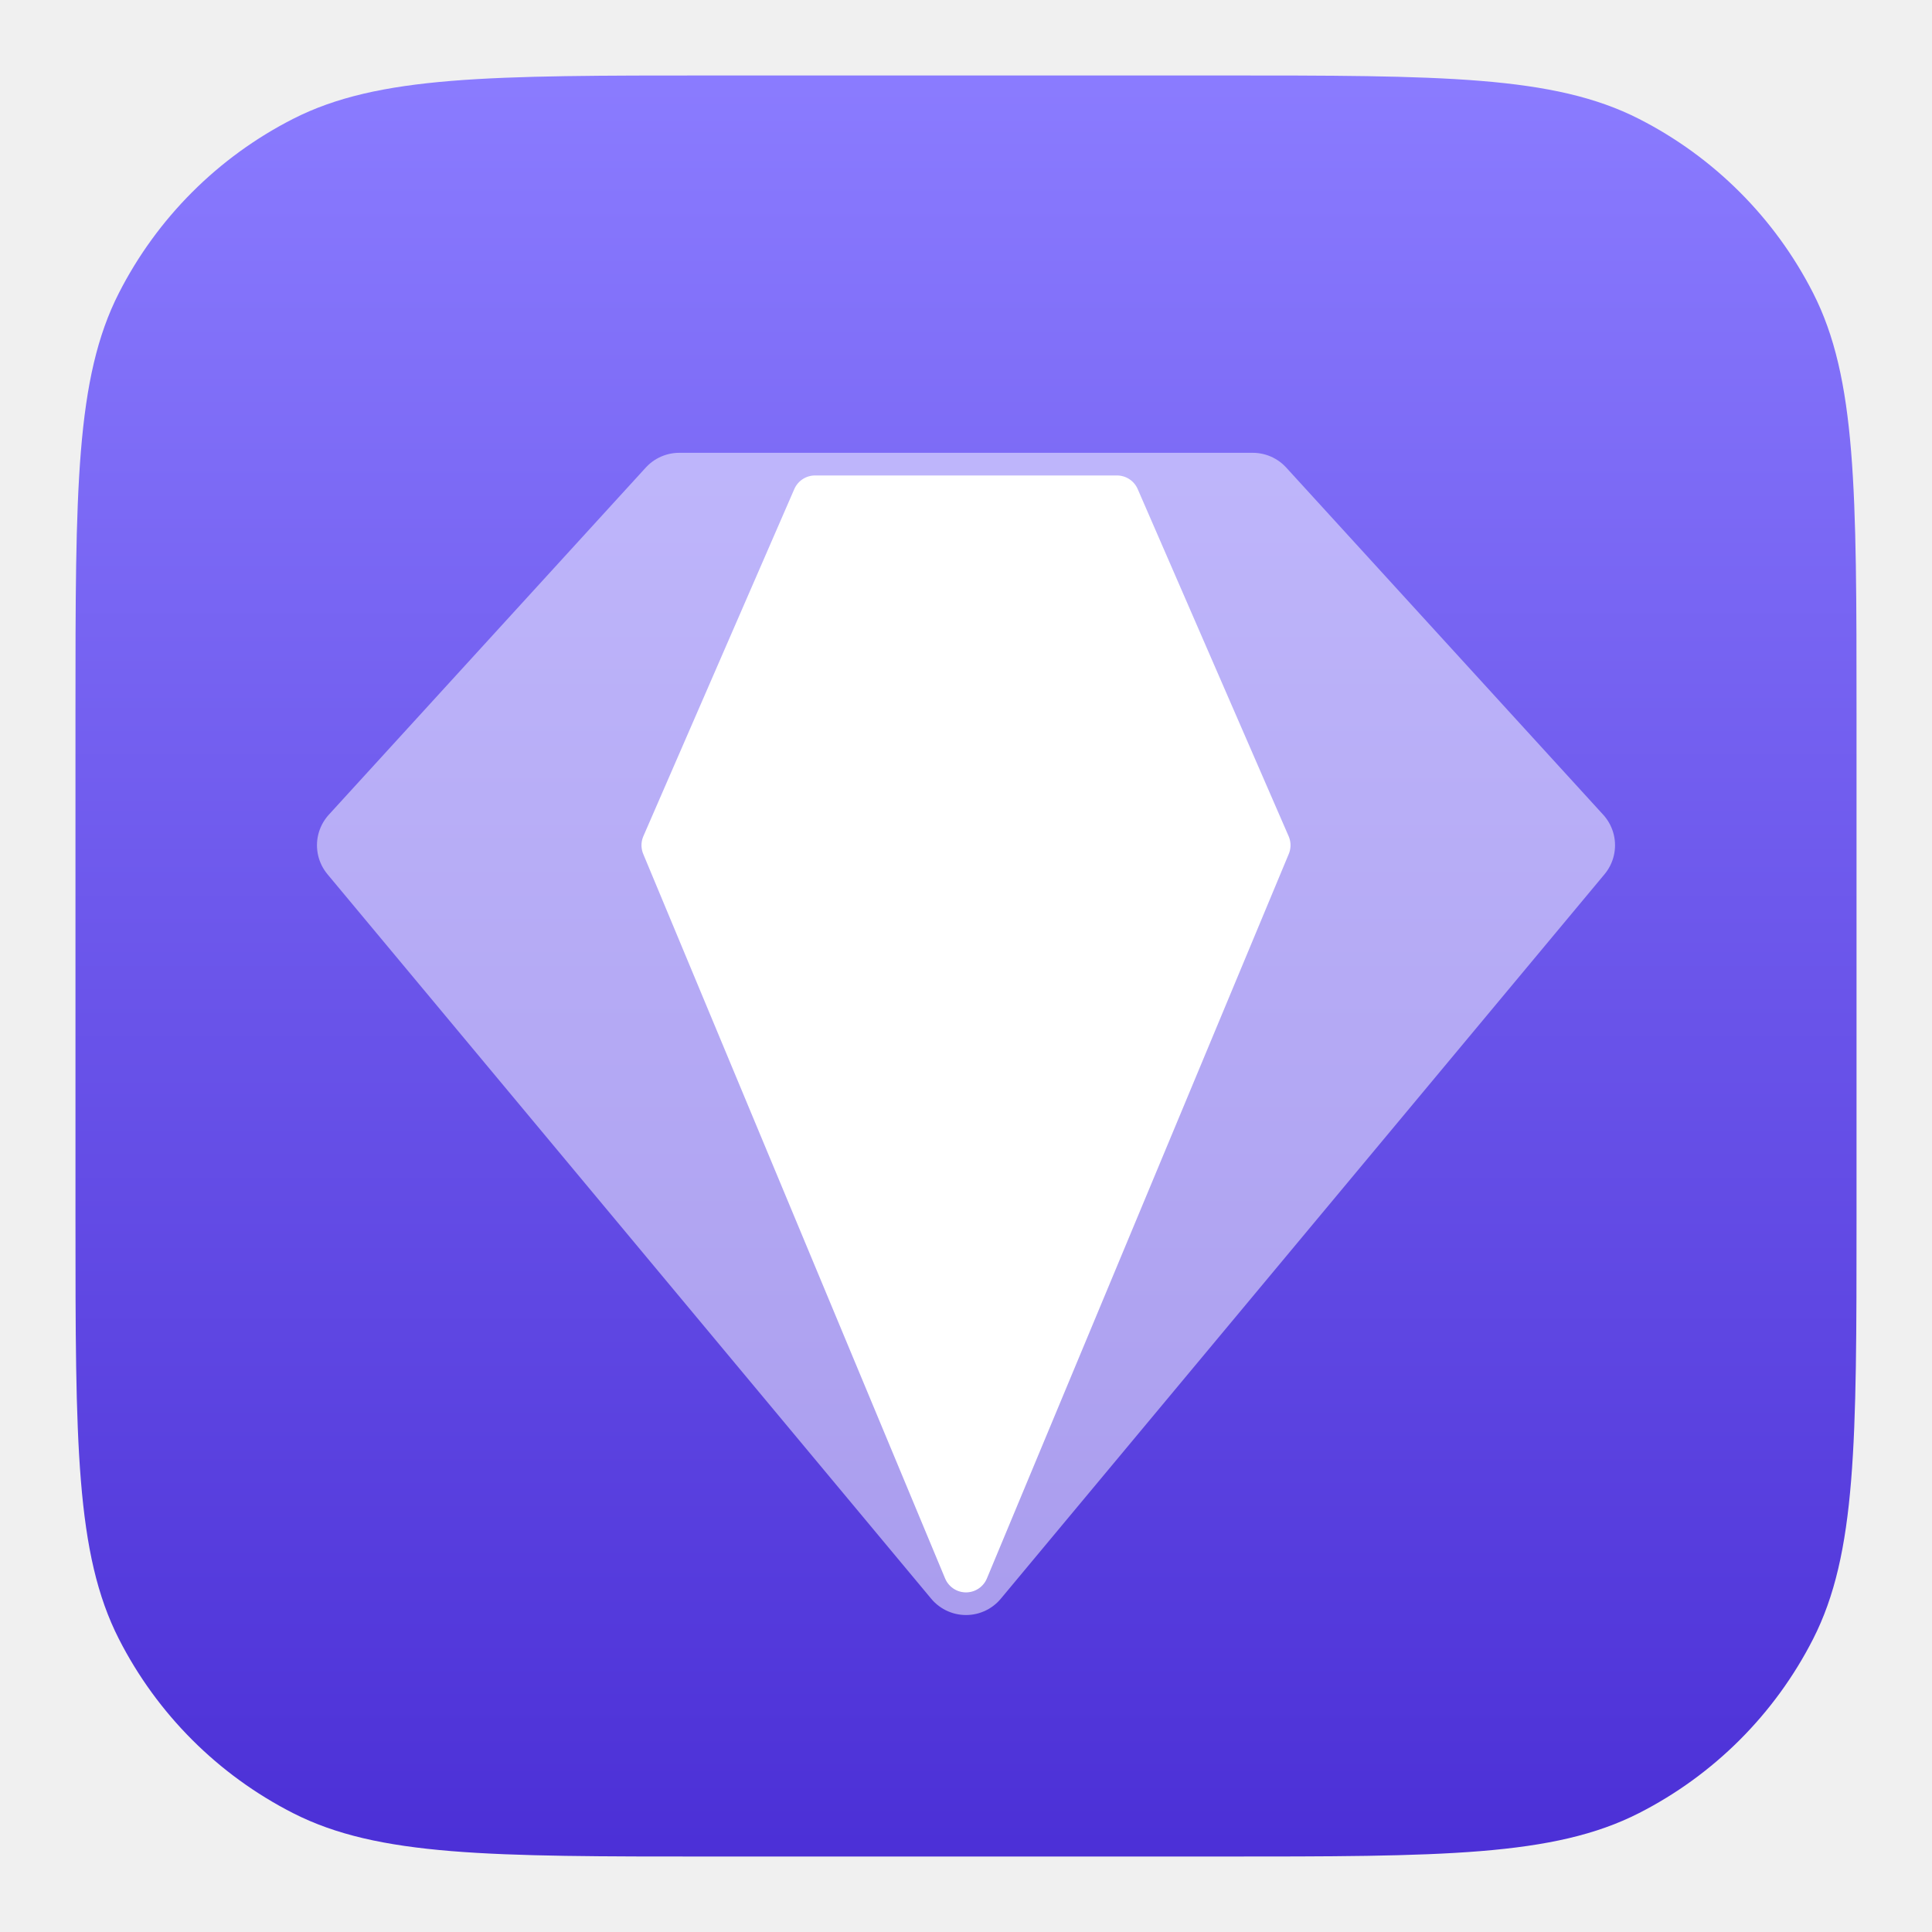
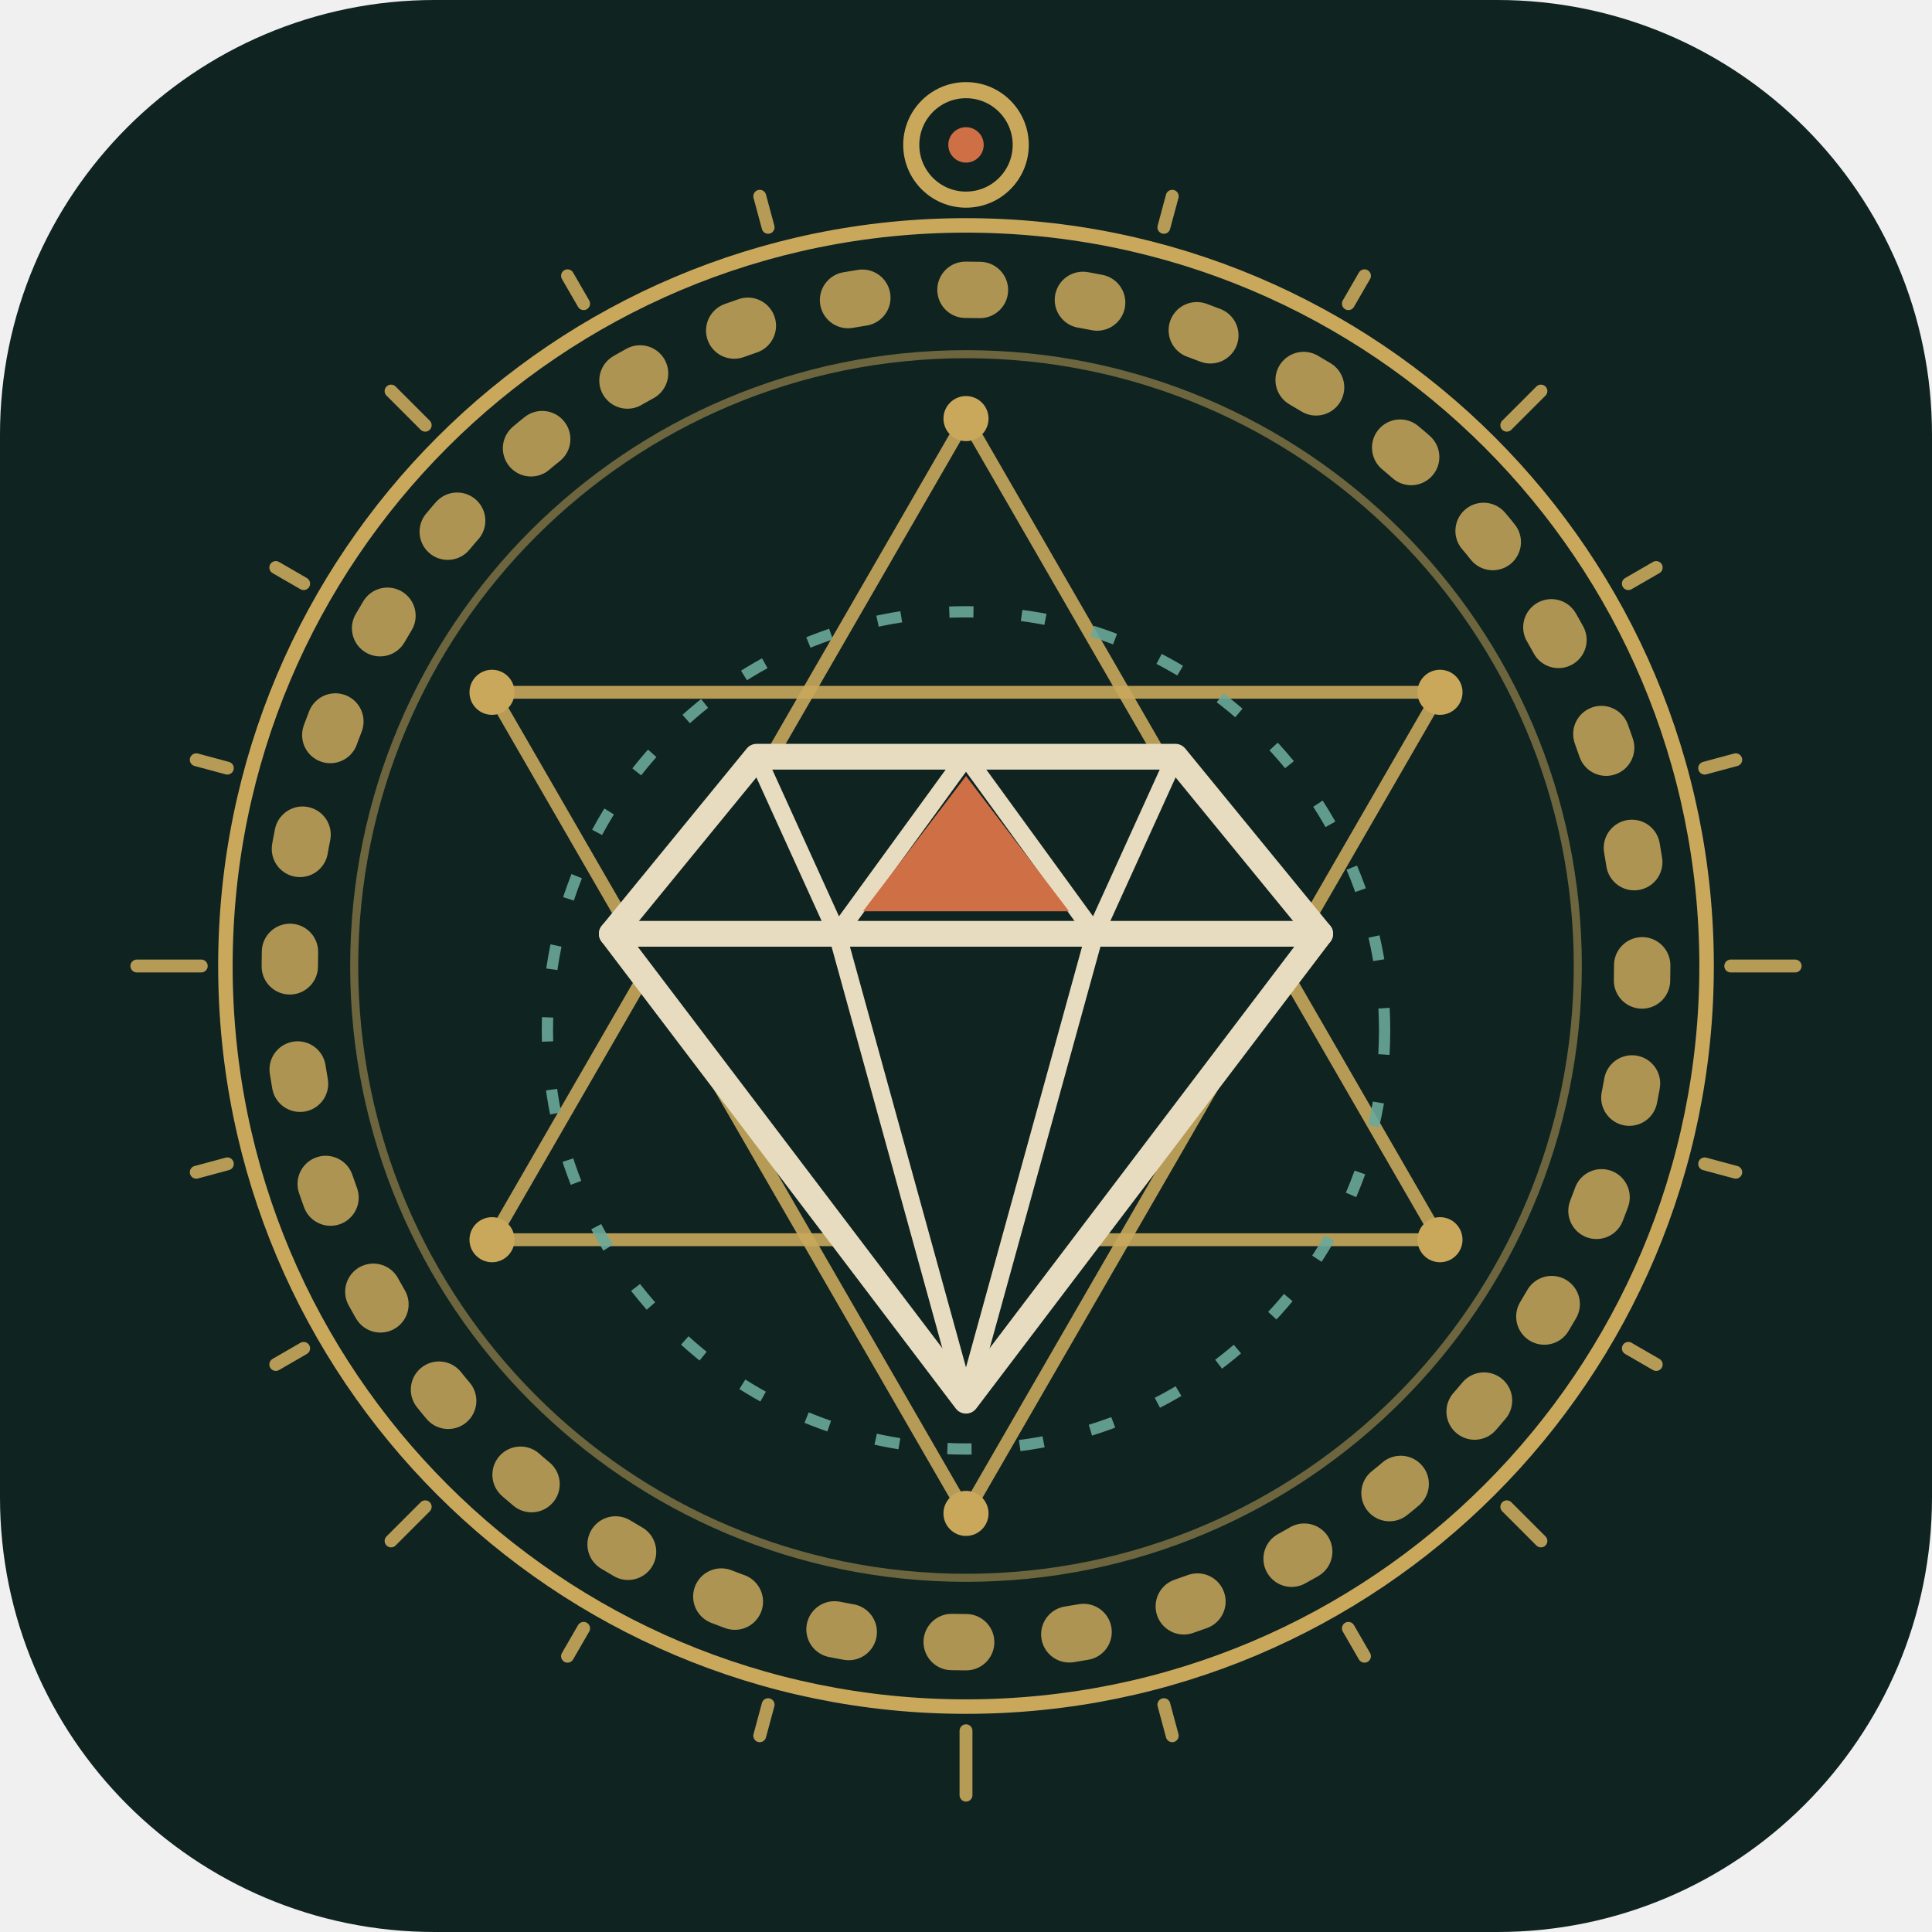
- <svg xmlns="http://www.w3.org/2000/svg" viewBox="0 0 256 256">
-   <defs>
-     <linearGradient id="jewel-blueviolet-tile" x1="0" y1="0" x2="0" y2="1">
-       <stop offset="0" stop-color="#8B7CFF" />
-       <stop offset="1" stop-color="#4B2FD6" />
-     </linearGradient>
-     <clipPath id="jewel-blueviolet-tc">
-       <path d="M161.53 10.00c29.567 0.000 44.350 0.000 55.644 5.754a52.793 52.793 0 0 1 23.071 23.071c5.754 11.293 5.754 26.077 5.754 55.644L246.00 161.53c0.000 29.567 0.000 44.350 -5.754 55.644a52.793 52.793 0 0 1 -23.071 23.071c-11.293 5.754 -26.077 5.754 -55.644 5.754L94.47 246.00c-29.567 0.000 -44.350 0.000 -55.644 -5.754a52.793 52.793 0 0 1 -23.071 -23.071c-5.754 -11.293 -5.754 -26.077 -5.754 -55.644L10.00 94.47c0.000 -29.567 0.000 -44.350 5.754 -55.644a52.793 52.793 0 0 1 23.071 -23.071c11.293 -5.754 26.077 -5.754 55.644 -5.754Z" />
-     </clipPath>
-     <mask id="jewel-blueviolet-m0" maskUnits="userSpaceOnUse" x="0" y="0" width="256" height="256">
-       <path d="M90 66H166L208 112L128 208L48 112Z" fill="#fff" stroke="#fff" stroke-width="12" stroke-linejoin="round" stroke-linecap="round" />
-     </mask>
-     <linearGradient id="jewel-blueviolet-g0" gradientUnits="userSpaceOnUse" x1="0" y1="60" x2="0" y2="212">
-       <stop offset="0" stop-color="#fff" />
-       <stop offset="1" stop-color="#fff" />
-     </linearGradient>
-     <mask id="jewel-blueviolet-m1" maskUnits="userSpaceOnUse" x="0" y="0" width="256" height="256">
-       <path d="M108 66H148L168 112L128 208L88 112Z" fill="#fff" stroke="#fff" stroke-width="6" stroke-linejoin="round" stroke-linecap="round" />
-     </mask>
-     <linearGradient id="jewel-blueviolet-g1" gradientUnits="userSpaceOnUse" x1="0" y1="60" x2="0" y2="212">
-       <stop offset="0" stop-color="#fff" />
-       <stop offset="1" stop-color="#fff" />
-     </linearGradient>
-   </defs>
-   <path d="M161.53 10.00c29.567 0.000 44.350 0.000 55.644 5.754a52.793 52.793 0 0 1 23.071 23.071c5.754 11.293 5.754 26.077 5.754 55.644L246.00 161.53c0.000 29.567 0.000 44.350 -5.754 55.644a52.793 52.793 0 0 1 -23.071 23.071c-11.293 5.754 -26.077 5.754 -55.644 5.754L94.47 246.00c-29.567 0.000 -44.350 0.000 -55.644 -5.754a52.793 52.793 0 0 1 -23.071 -23.071c-5.754 -11.293 -5.754 -26.077 -5.754 -55.644L10.00 94.47c0.000 -29.567 0.000 -44.350 5.754 -55.644a52.793 52.793 0 0 1 23.071 -23.071c11.293 -5.754 26.077 -5.754 55.644 -5.754Z" fill="url(#jewel-blueviolet-tile)" />
-   <g opacity="0.5">
-     <rect width="256" height="256" fill="url(#jewel-blueviolet-g0)" mask="url(#jewel-blueviolet-m0)" />
-   </g>
-   <g opacity="1">
-     <rect width="256" height="256" fill="url(#jewel-blueviolet-g1)" mask="url(#jewel-blueviolet-m1)" />
+ <svg xmlns="http://www.w3.org/2000/svg" viewBox="0 0 120 120">
+   <clipPath id="r">
+     <rect width="120" height="120" rx="27" />
+   </clipPath>
+   <g clip-path="url(#r)">
+     <rect x="0" y="0" width="120" height="120" fill="#0f2321" />
+     <g fill="none" stroke="#c9a85c" stroke-linecap="round">
+       <circle cx="60" cy="60" r="46" stroke-width=".9" />
+       <circle cx="60" cy="60" r="42" stroke-width="3.5" stroke-dasharray=".9 6.43" opacity=".85" />
+       <circle cx="60" cy="60" r="38" stroke-width=".5" opacity=".5" />
+       <g stroke-width=".8" opacity=".9">
+         <path d="M72.29 14.12 L72.81 12.19" />
+         <path d="M83.75 18.86 L84.75 17.13" />
+         <path d="M93.59 26.41 L95.71 24.29" />
+         <path d="M101.14 36.25 L102.87 35.25" />
+         <path d="M105.88 47.71 L107.81 47.19" />
+         <path d="M107.50 60.00 L111.50 60.00" />
+         <path d="M105.88 72.29 L107.81 72.81" />
+         <path d="M101.14 83.75 L102.87 84.75" />
+         <path d="M93.59 93.59 L95.71 95.71" />
+         <path d="M83.75 101.14 L84.75 102.87" />
+         <path d="M72.29 105.88 L72.81 107.81" />
+         <path d="M60.00 107.50 L60.00 111.50" />
+         <path d="M47.71 105.88 L47.19 107.81" />
+         <path d="M36.25 101.14 L35.25 102.87" />
+         <path d="M26.41 93.59 L24.29 95.71" />
+         <path d="M18.86 83.75 L17.13 84.75" />
+         <path d="M14.12 72.29 L12.19 72.81" />
+         <path d="M12.50 60.00 L8.50 60.00" />
+         <path d="M14.12 47.71 L12.19 47.19" />
+         <path d="M18.86 36.25 L17.13 35.25" />
+         <path d="M26.41 26.41 L24.29 24.29" />
+         <path d="M36.25 18.86 L35.25 17.13" />
+         <path d="M47.71 14.12 L47.19 12.19" />
+       </g>
+       <polygon points="60.00,26.00 89.44,77.00 30.56,77.00" stroke-width=".8" stroke-linejoin="round" opacity=".9" />
+       <polygon points="60.00,94.00 89.44,43.00 30.56,43.00" stroke-width=".8" stroke-linejoin="round" opacity=".9" />
+     </g>
+     <g fill="#c9a85c">
+       <circle cx="60.00" cy="26.00" r="1.4" />
+       <circle cx="89.44" cy="77.00" r="1.4" />
+       <circle cx="30.56" cy="77.00" r="1.4" />
+       <circle cx="60.00" cy="94.00" r="1.4" />
+       <circle cx="89.44" cy="43.00" r="1.4" />
+       <circle cx="30.56" cy="43.00" r="1.4" />
+     </g>
+     <circle cx="60" cy="9" r="3.4" fill="#0f2321" stroke="#c9a85c" stroke-width="1" />
+     <circle cx="60" cy="9" r="1.1" fill="#cf6f45" />
+     <circle cx="60" cy="64" r="26" fill="none" stroke="#6aa89a" stroke-width=".7" stroke-dasharray="1.5 3" opacity=".9" />
+     <g fill="none" stroke="#e8dcc0" stroke-width="1.6" stroke-linecap="round" stroke-linejoin="round">
+       <path d="M47 47 H73 L82 58 L60 87 L38 58 Z" fill="#0f2321" />
+       <path d="M38 58 H82" />
+       <path d="M47 47 L52 58 L60 47 L68 58 L73 47 M52 58 L60 87 L68 58" stroke-width="1.1" />
+     </g>
+     <path d="M53.6 56.6 L60 48.2 L66.4 56.6 Z" fill="#cf6f45" />
  </g>
</svg>
